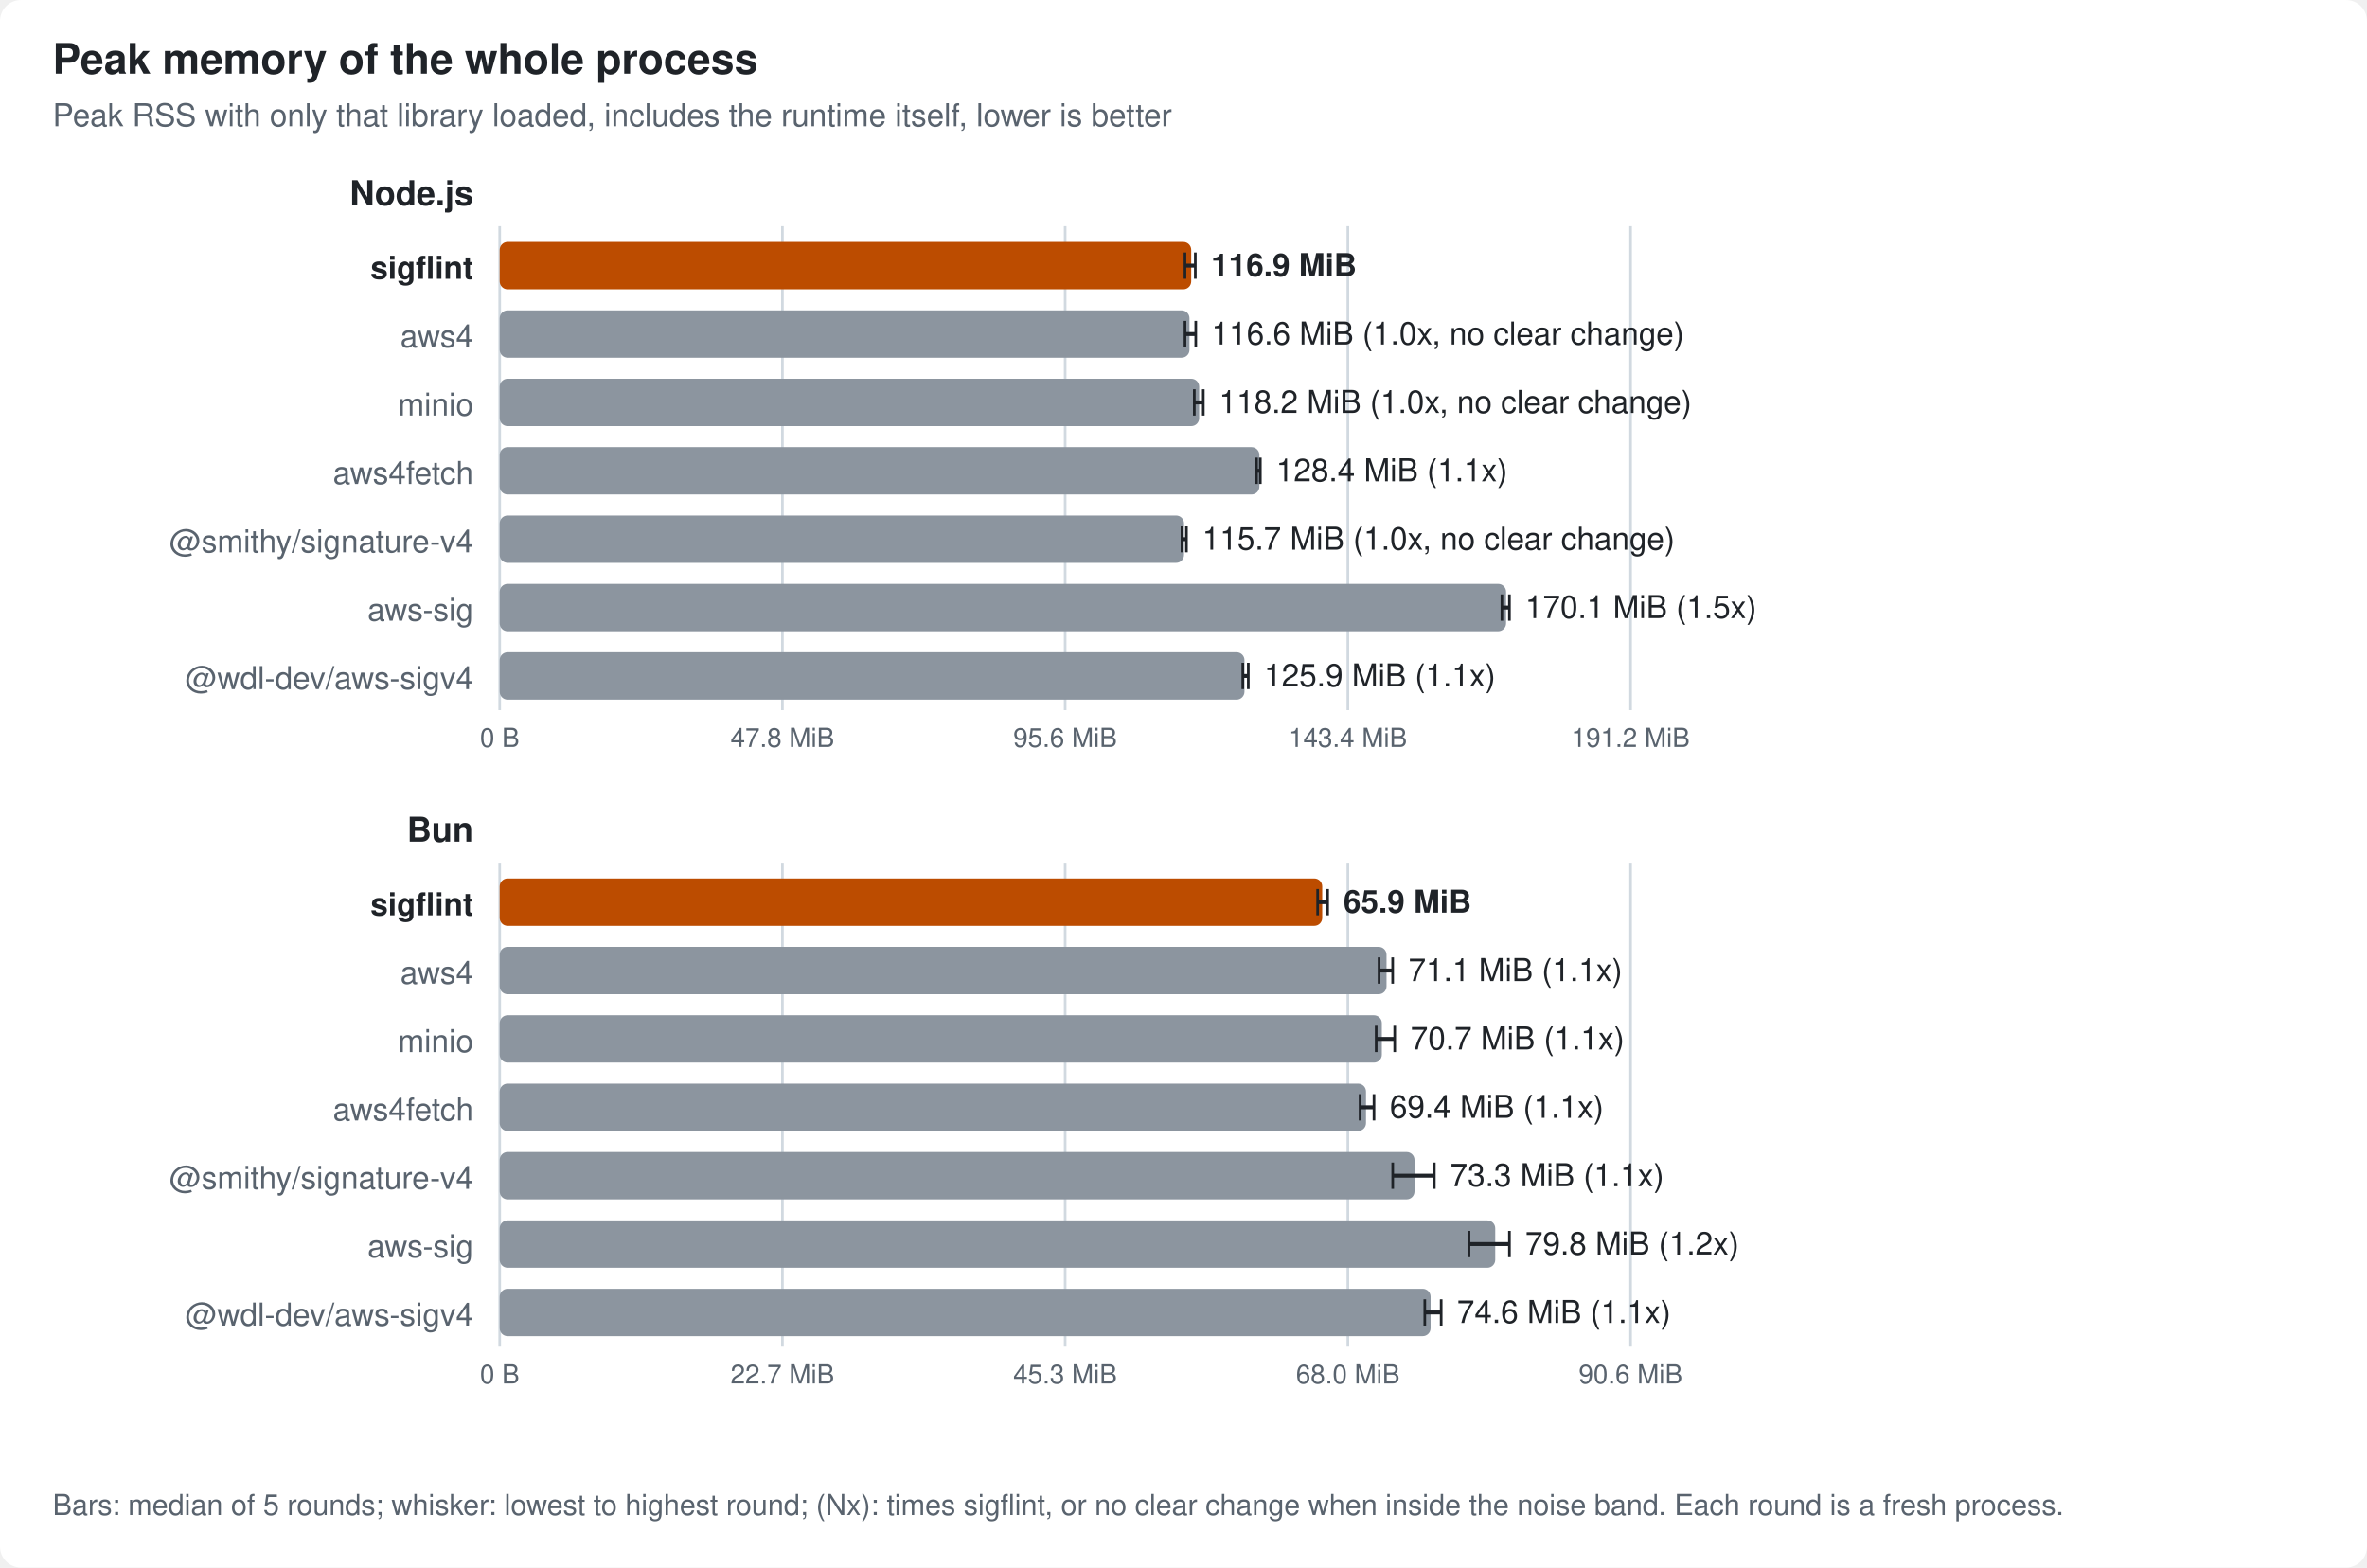
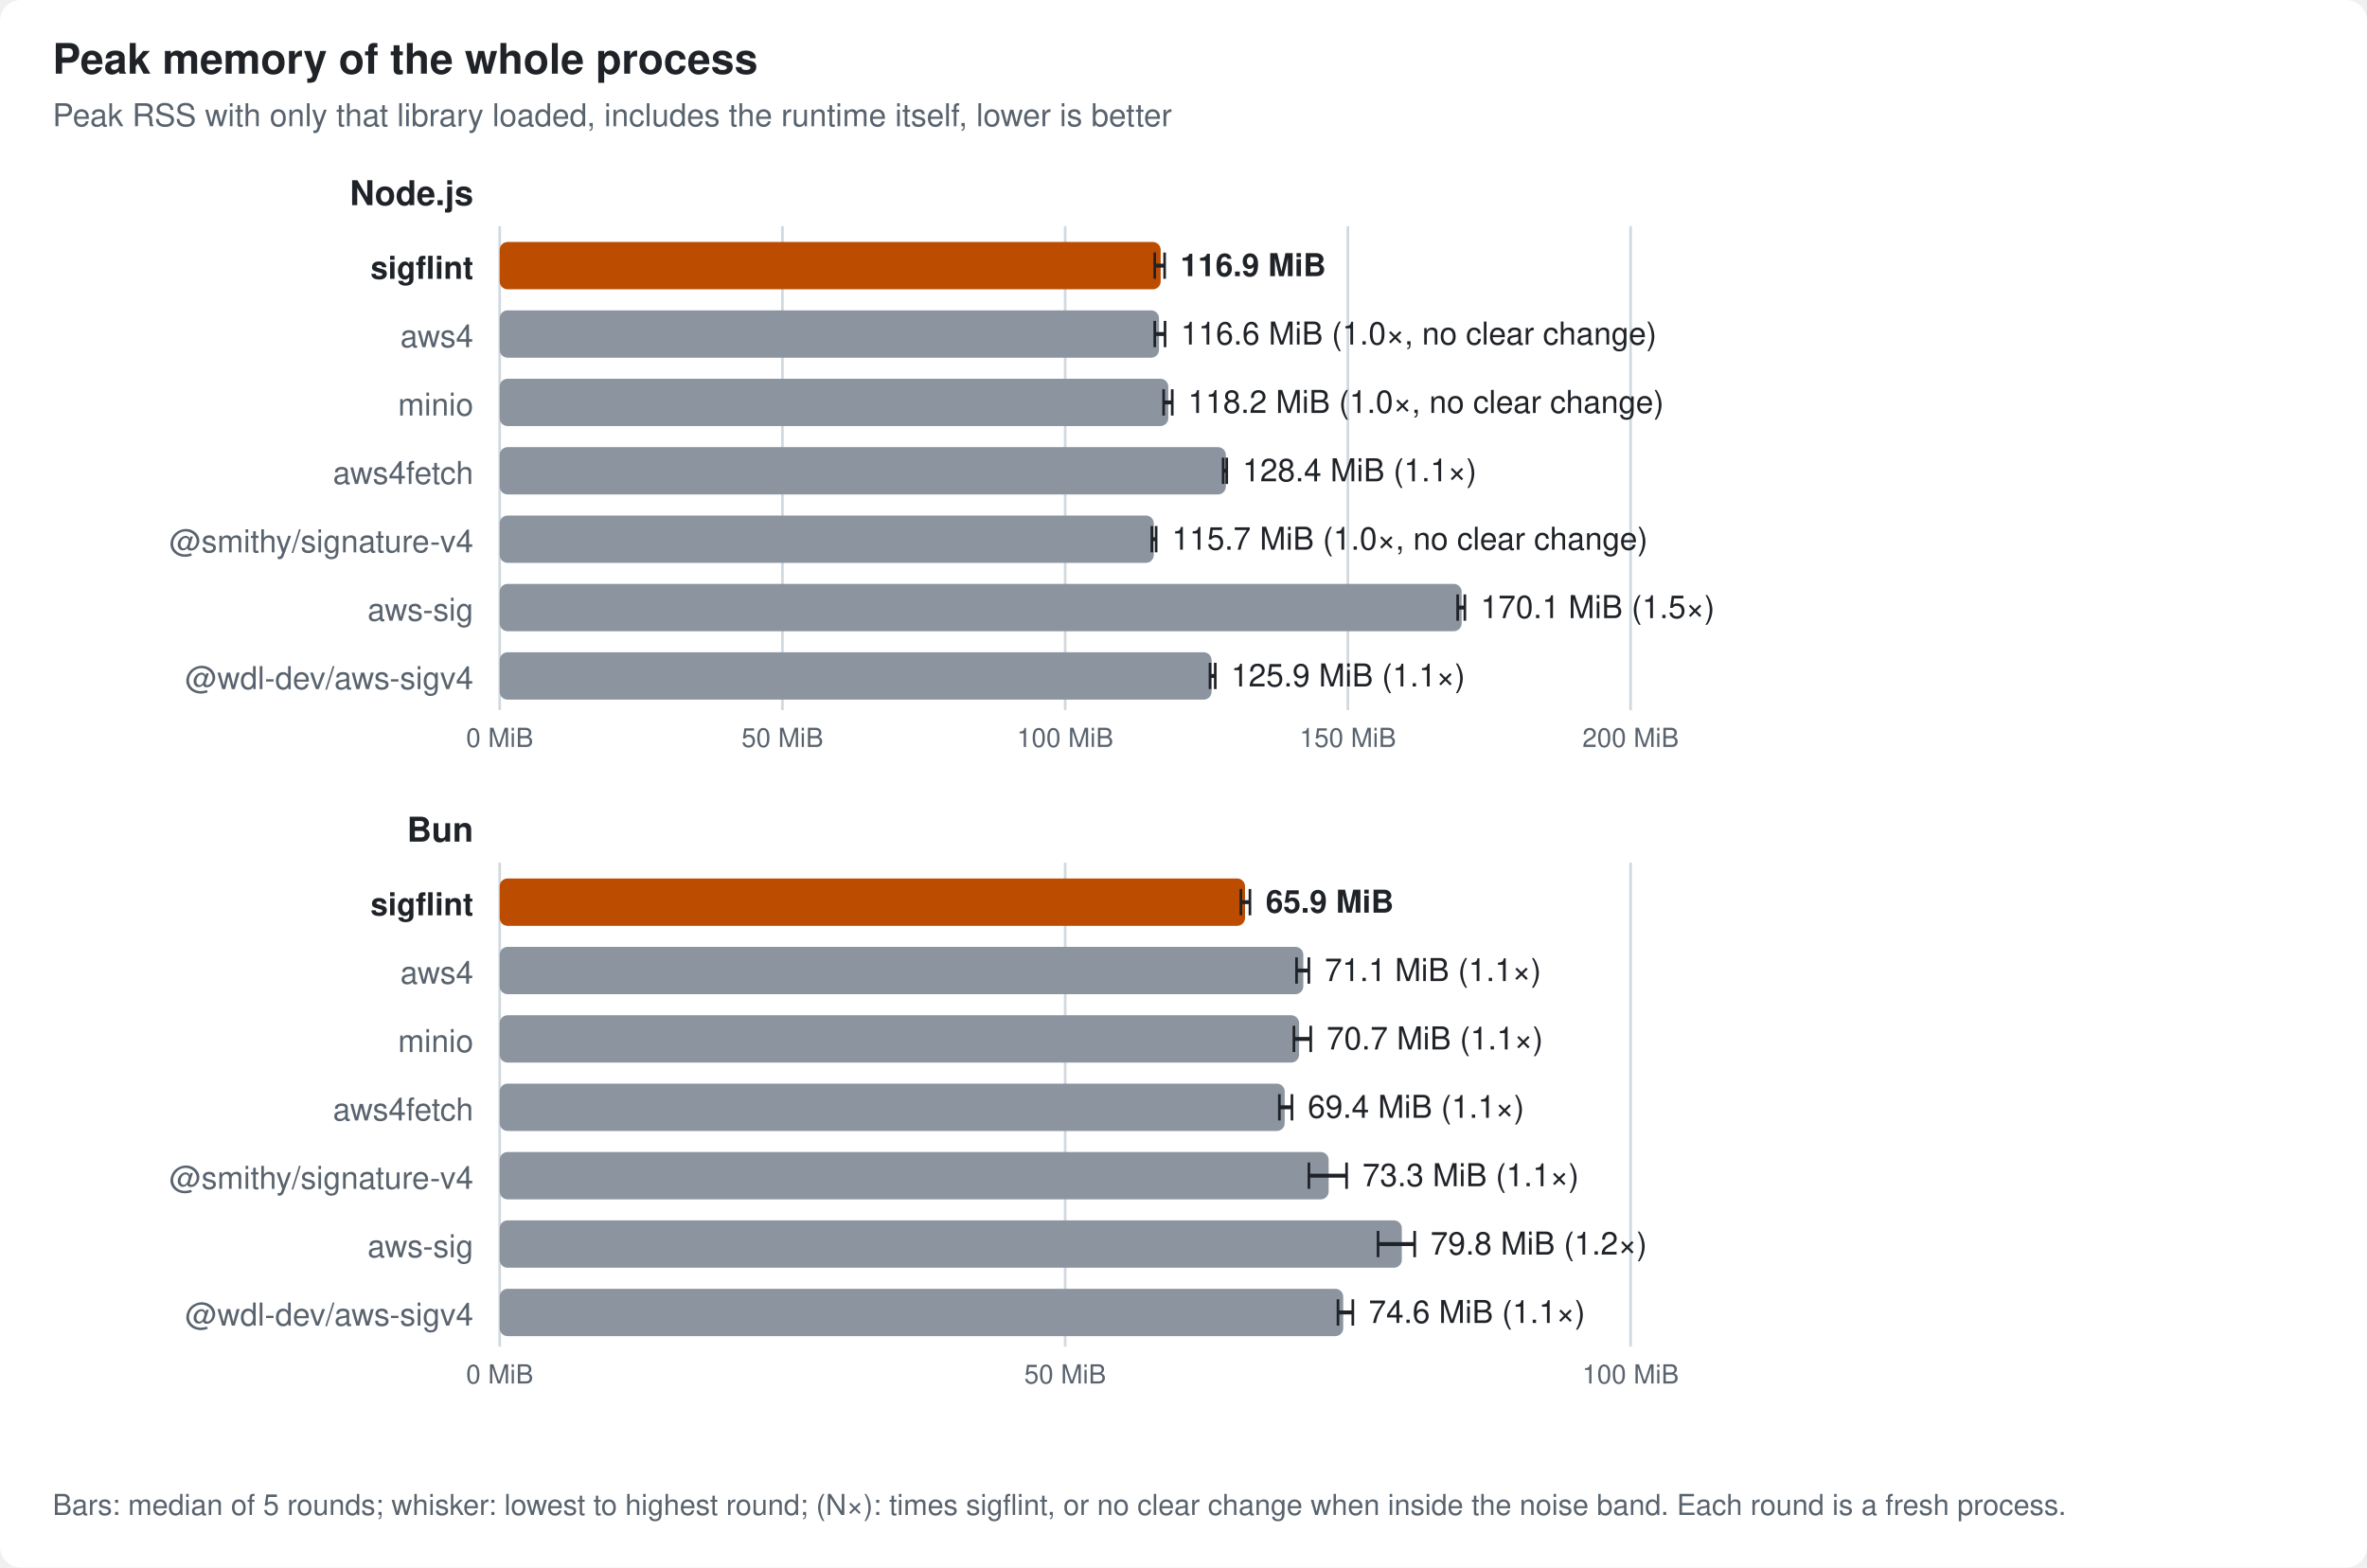
<svg xmlns="http://www.w3.org/2000/svg" width="900" height="596" viewBox="0 0 900 596" role="img" aria-labelledby="t" font-family="-apple-system,BlinkMacSystemFont,'Segoe UI',Helvetica,Arial,sans-serif">
  <rect width="900" height="596" rx="8" fill="#ffffff" />
  <text x="20" y="28" font-size="16" fill="#1f2328" text-anchor="start" font-weight="600">Peak memory of the whole process</text>
  <text x="20" y="48" font-size="12" fill="#59636e" text-anchor="start" font-weight="400">Peak RSS with only that library loaded, includes the runtime itself, lower is better</text>
  <text x="180" y="78" font-size="13" fill="#1f2328" text-anchor="end" font-weight="700">Node.js</text>
  <line x1="190" y1="86" x2="190" y2="270" stroke="#d1d9e0" />
-   <text x="190" y="284" font-size="10" fill="#59636e" text-anchor="middle" font-weight="400">0 B</text>
+   <text x="190" y="284" font-size="10" fill="#59636e" text-anchor="middle" font-weight="400">0 MiB</text>
  <line x1="297.5" y1="86" x2="297.5" y2="270" stroke="#d1d9e0" />
-   <text x="297.5" y="284" font-size="10" fill="#59636e" text-anchor="middle" font-weight="400">47.8 MiB</text>
+   <text x="297.5" y="284" font-size="10" fill="#59636e" text-anchor="middle" font-weight="400">50 MiB</text>
  <line x1="405" y1="86" x2="405" y2="270" stroke="#d1d9e0" />
-   <text x="405" y="284" font-size="10" fill="#59636e" text-anchor="middle" font-weight="400">95.6 MiB</text>
+   <text x="405" y="284" font-size="10" fill="#59636e" text-anchor="middle" font-weight="400">100 MiB</text>
  <line x1="512.5" y1="86" x2="512.5" y2="270" stroke="#d1d9e0" />
-   <text x="512.5" y="284" font-size="10" fill="#59636e" text-anchor="middle" font-weight="400">143.4 MiB</text>
+   <text x="512.5" y="284" font-size="10" fill="#59636e" text-anchor="middle" font-weight="400">150 MiB</text>
  <line x1="620" y1="86" x2="620" y2="270" stroke="#d1d9e0" />
-   <text x="620" y="284" font-size="10" fill="#59636e" text-anchor="middle" font-weight="400">191.2 MiB</text>
+   <text x="620" y="284" font-size="10" fill="#59636e" text-anchor="middle" font-weight="400">200 MiB</text>
  <text x="180" y="106" font-size="12" fill="#1f2328" text-anchor="end" font-weight="700">sigflint</text>
-   <rect x="190" y="92" width="262.932" height="18" rx="3" fill="#bc4c00" />
-   <line x1="450.559" y1="101" x2="454.496" y2="101" stroke="#1f2328" stroke-width="1.5" />
-   <line x1="450.559" y1="96" x2="450.559" y2="106" stroke="#1f2328" />
-   <line x1="454.496" y1="96" x2="454.496" y2="106" stroke="#1f2328" />
-   <text x="460.496" y="105" font-size="12" fill="#1f2328" text-anchor="start" font-weight="700">116.9 MiB</text>
+   <rect x="190" y="92" width="251.323" height="18" rx="3" fill="#bc4c00" />
+   <line x1="439.056" y1="101" x2="442.818" y2="101" stroke="#1f2328" stroke-width="1.5" />
+   <line x1="439.056" y1="96" x2="439.056" y2="106" stroke="#1f2328" />
+   <line x1="442.818" y1="96" x2="442.818" y2="106" stroke="#1f2328" />
+   <text x="448.818" y="105" font-size="12" fill="#1f2328" text-anchor="start" font-weight="700">116.9 MiB</text>
  <text x="180" y="132" font-size="12" fill="#59636e" text-anchor="end" font-weight="400">aws4</text>
-   <rect x="190" y="118" width="262.273" height="18" rx="3" fill="#8c959f" />
-   <line x1="450.568" y1="127" x2="454.663" y2="127" stroke="#1f2328" stroke-width="1.5" />
-   <line x1="450.568" y1="122" x2="450.568" y2="132" stroke="#1f2328" />
-   <line x1="454.663" y1="122" x2="454.663" y2="132" stroke="#1f2328" />
-   <text x="460.663" y="131" font-size="12" fill="#1f2328" text-anchor="start" font-weight="400">116.6 MiB  (1.0x, no clear change)</text>
+   <rect x="190" y="118" width="250.693" height="18" rx="3" fill="#8c959f" />
+   <line x1="439.064" y1="127" x2="442.978" y2="127" stroke="#1f2328" stroke-width="1.5" />
+   <line x1="439.064" y1="122" x2="439.064" y2="132" stroke="#1f2328" />
+   <line x1="442.978" y1="122" x2="442.978" y2="132" stroke="#1f2328" />
+   <text x="448.978" y="131" font-size="12" fill="#1f2328" text-anchor="start" font-weight="400">116.6 MiB  (1.0×, no clear change)</text>
  <text x="180" y="158" font-size="12" fill="#59636e" text-anchor="end" font-weight="400">minio</text>
-   <rect x="190" y="144" width="265.954" height="18" rx="3" fill="#8c959f" />
-   <line x1="454.109" y1="153" x2="457.527" y2="153" stroke="#1f2328" stroke-width="1.5" />
-   <line x1="454.109" y1="148" x2="454.109" y2="158" stroke="#1f2328" />
-   <line x1="457.527" y1="148" x2="457.527" y2="158" stroke="#1f2328" />
-   <text x="463.527" y="157" font-size="12" fill="#1f2328" text-anchor="start" font-weight="400">118.2 MiB  (1.0x, no clear change)</text>
+   <rect x="190" y="144" width="254.212" height="18" rx="3" fill="#8c959f" />
+   <line x1="442.449" y1="153" x2="445.716" y2="153" stroke="#1f2328" stroke-width="1.5" />
+   <line x1="442.449" y1="148" x2="442.449" y2="158" stroke="#1f2328" />
+   <line x1="445.716" y1="148" x2="445.716" y2="158" stroke="#1f2328" />
+   <text x="451.716" y="157" font-size="12" fill="#1f2328" text-anchor="start" font-weight="400">118.2 MiB  (1.0×, no clear change)</text>
  <text x="180" y="184" font-size="12" fill="#59636e" text-anchor="end" font-weight="400">aws4fetch</text>
-   <rect x="190" y="170" width="288.86" height="18" rx="3" fill="#8c959f" />
-   <line x1="477.779" y1="179" x2="479.212" y2="179" stroke="#1f2328" stroke-width="1.5" />
-   <line x1="477.779" y1="174" x2="477.779" y2="184" stroke="#1f2328" />
-   <line x1="479.212" y1="174" x2="479.212" y2="184" stroke="#1f2328" />
-   <text x="485.212" y="183" font-size="12" fill="#1f2328" text-anchor="start" font-weight="400">128.4 MiB  (1.1x)</text>
+   <rect x="190" y="170" width="276.107" height="18" rx="3" fill="#8c959f" />
+   <line x1="465.074" y1="179" x2="466.443" y2="179" stroke="#1f2328" stroke-width="1.5" />
+   <line x1="465.074" y1="174" x2="465.074" y2="184" stroke="#1f2328" />
+   <line x1="466.443" y1="174" x2="466.443" y2="184" stroke="#1f2328" />
+   <text x="472.443" y="183" font-size="12" fill="#1f2328" text-anchor="start" font-weight="400">128.4 MiB  (1.1×)</text>
  <text x="180" y="210" font-size="12" fill="#59636e" text-anchor="end" font-weight="400">@smithy/signature-v4</text>
-   <rect x="190" y="196" width="260.199" height="18" rx="3" fill="#8c959f" />
-   <line x1="449.426" y1="205" x2="451.122" y2="205" stroke="#1f2328" stroke-width="1.5" />
-   <line x1="449.426" y1="200" x2="449.426" y2="210" stroke="#1f2328" />
-   <line x1="451.122" y1="200" x2="451.122" y2="210" stroke="#1f2328" />
-   <text x="457.122" y="209" font-size="12" fill="#1f2328" text-anchor="start" font-weight="400">115.7 MiB  (1.0x, no clear change)</text>
+   <rect x="190" y="196" width="248.711" height="18" rx="3" fill="#8c959f" />
+   <line x1="437.972" y1="205" x2="439.593" y2="205" stroke="#1f2328" stroke-width="1.5" />
+   <line x1="437.972" y1="200" x2="437.972" y2="210" stroke="#1f2328" />
+   <line x1="439.593" y1="200" x2="439.593" y2="210" stroke="#1f2328" />
+   <text x="445.593" y="209" font-size="12" fill="#1f2328" text-anchor="start" font-weight="400">115.7 MiB  (1.0×, no clear change)</text>
  <text x="180" y="236" font-size="12" fill="#59636e" text-anchor="end" font-weight="400">aws-sig</text>
-   <rect x="190" y="222" width="382.655" height="18" rx="3" fill="#8c959f" />
-   <line x1="571.064" y1="231" x2="573.929" y2="231" stroke="#1f2328" stroke-width="1.5" />
-   <line x1="571.064" y1="226" x2="571.064" y2="236" stroke="#1f2328" />
-   <line x1="573.929" y1="226" x2="573.929" y2="236" stroke="#1f2328" />
-   <text x="579.929" y="235" font-size="12" fill="#1f2328" text-anchor="start" font-weight="400">170.1 MiB  (1.5x)</text>
+   <rect x="190" y="222" width="365.76" height="18" rx="3" fill="#8c959f" />
+   <line x1="554.24" y1="231" x2="556.978" y2="231" stroke="#1f2328" stroke-width="1.5" />
+   <line x1="554.24" y1="226" x2="554.24" y2="236" stroke="#1f2328" />
+   <line x1="556.978" y1="226" x2="556.978" y2="236" stroke="#1f2328" />
+   <text x="562.978" y="235" font-size="12" fill="#1f2328" text-anchor="start" font-weight="400">170.1 MiB  (1.5×)</text>
  <text x="180" y="262" font-size="12" fill="#59636e" text-anchor="end" font-weight="400">@wdl-dev/aws-sigv4</text>
-   <rect x="190" y="248" width="283.184" height="18" rx="3" fill="#8c959f" />
-   <line x1="472.552" y1="257" x2="474.643" y2="257" stroke="#1f2328" stroke-width="1.5" />
-   <line x1="472.552" y1="252" x2="472.552" y2="262" stroke="#1f2328" />
-   <line x1="474.643" y1="252" x2="474.643" y2="262" stroke="#1f2328" />
-   <text x="480.643" y="261" font-size="12" fill="#1f2328" text-anchor="start" font-weight="400">125.9 MiB  (1.1x)</text>
+   <rect x="190" y="248" width="270.682" height="18" rx="3" fill="#8c959f" />
+   <line x1="460.077" y1="257" x2="462.076" y2="257" stroke="#1f2328" stroke-width="1.5" />
+   <line x1="460.077" y1="252" x2="460.077" y2="262" stroke="#1f2328" />
+   <line x1="462.076" y1="252" x2="462.076" y2="262" stroke="#1f2328" />
+   <text x="468.076" y="261" font-size="12" fill="#1f2328" text-anchor="start" font-weight="400">125.9 MiB  (1.1×)</text>
  <text x="180" y="320" font-size="13" fill="#1f2328" text-anchor="end" font-weight="700">Bun</text>
  <line x1="190" y1="328" x2="190" y2="512" stroke="#d1d9e0" />
-   <text x="190" y="526" font-size="10" fill="#59636e" text-anchor="middle" font-weight="400">0 B</text>
-   <line x1="297.5" y1="328" x2="297.5" y2="512" stroke="#d1d9e0" />
-   <text x="297.5" y="526" font-size="10" fill="#59636e" text-anchor="middle" font-weight="400">22.7 MiB</text>
+   <text x="190" y="526" font-size="10" fill="#59636e" text-anchor="middle" font-weight="400">0 MiB</text>
  <line x1="405" y1="328" x2="405" y2="512" stroke="#d1d9e0" />
-   <text x="405" y="526" font-size="10" fill="#59636e" text-anchor="middle" font-weight="400">45.3 MiB</text>
-   <line x1="512.5" y1="328" x2="512.5" y2="512" stroke="#d1d9e0" />
-   <text x="512.5" y="526" font-size="10" fill="#59636e" text-anchor="middle" font-weight="400">68.0 MiB</text>
+   <text x="405" y="526" font-size="10" fill="#59636e" text-anchor="middle" font-weight="400">50 MiB</text>
  <line x1="620" y1="328" x2="620" y2="512" stroke="#d1d9e0" />
-   <text x="620" y="526" font-size="10" fill="#59636e" text-anchor="middle" font-weight="400">90.6 MiB</text>
+   <text x="620" y="526" font-size="10" fill="#59636e" text-anchor="middle" font-weight="400">100 MiB</text>
  <text x="180" y="348" font-size="12" fill="#1f2328" text-anchor="end" font-weight="700">sigflint</text>
-   <rect x="190" y="334" width="312.748" height="18" rx="3" fill="#bc4c00" />
-   <line x1="501.006" y1="343" x2="504.806" y2="343" stroke="#1f2328" stroke-width="1.5" />
-   <line x1="501.006" y1="338" x2="501.006" y2="348" stroke="#1f2328" />
-   <line x1="504.806" y1="338" x2="504.806" y2="348" stroke="#1f2328" />
-   <text x="510.806" y="347" font-size="12" fill="#1f2328" text-anchor="start" font-weight="700">65.9 MiB</text>
+   <rect x="190" y="334" width="283.397" height="18" rx="3" fill="#bc4c00" />
+   <line x1="471.818" y1="343" x2="475.261" y2="343" stroke="#1f2328" stroke-width="1.5" />
+   <line x1="471.818" y1="338" x2="471.818" y2="348" stroke="#1f2328" />
+   <line x1="475.261" y1="338" x2="475.261" y2="348" stroke="#1f2328" />
+   <text x="481.261" y="347" font-size="12" fill="#1f2328" text-anchor="start" font-weight="700">65.9 MiB</text>
  <text x="180" y="374" font-size="12" fill="#59636e" text-anchor="end" font-weight="400">aws4</text>
-   <rect x="190" y="360" width="337.198" height="18" rx="3" fill="#8c959f" />
-   <line x1="524.362" y1="369" x2="529.534" y2="369" stroke="#1f2328" stroke-width="1.5" />
-   <line x1="524.362" y1="364" x2="524.362" y2="374" stroke="#1f2328" />
-   <line x1="529.534" y1="364" x2="529.534" y2="374" stroke="#1f2328" />
-   <text x="535.534" y="373" font-size="12" fill="#1f2328" text-anchor="start" font-weight="400">71.1 MiB  (1.1x)</text>
+   <rect x="190" y="360" width="305.552" height="18" rx="3" fill="#8c959f" />
+   <line x1="492.982" y1="369" x2="497.668" y2="369" stroke="#1f2328" stroke-width="1.5" />
+   <line x1="492.982" y1="364" x2="492.982" y2="374" stroke="#1f2328" />
+   <line x1="497.668" y1="364" x2="497.668" y2="374" stroke="#1f2328" />
+   <text x="503.668" y="373" font-size="12" fill="#1f2328" text-anchor="start" font-weight="400">71.1 MiB  (1.1×)</text>
  <text x="180" y="400" font-size="12" fill="#59636e" text-anchor="end" font-weight="400">minio</text>
-   <rect x="190" y="386" width="335.418" height="18" rx="3" fill="#8c959f" />
-   <line x1="523.268" y1="395" x2="530.312" y2="395" stroke="#1f2328" stroke-width="1.5" />
-   <line x1="523.268" y1="390" x2="523.268" y2="400" stroke="#1f2328" />
-   <line x1="530.312" y1="390" x2="530.312" y2="400" stroke="#1f2328" />
-   <text x="536.312" y="399" font-size="12" fill="#1f2328" text-anchor="start" font-weight="400">70.7 MiB  (1.1x)</text>
+   <rect x="190" y="386" width="303.939" height="18" rx="3" fill="#8c959f" />
+   <line x1="491.991" y1="395" x2="498.374" y2="395" stroke="#1f2328" stroke-width="1.5" />
+   <line x1="491.991" y1="390" x2="491.991" y2="400" stroke="#1f2328" />
+   <line x1="498.374" y1="390" x2="498.374" y2="400" stroke="#1f2328" />
+   <text x="504.374" y="399" font-size="12" fill="#1f2328" text-anchor="start" font-weight="400">70.7 MiB  (1.1×)</text>
  <text x="180" y="426" font-size="12" fill="#59636e" text-anchor="end" font-weight="400">aws4fetch</text>
-   <rect x="190" y="412" width="329.394" height="18" rx="3" fill="#8c959f" />
-   <line x1="517.151" y1="421" x2="522.434" y2="421" stroke="#1f2328" stroke-width="1.5" />
-   <line x1="517.151" y1="416" x2="517.151" y2="426" stroke="#1f2328" />
-   <line x1="522.434" y1="416" x2="522.434" y2="426" stroke="#1f2328" />
-   <text x="528.434" y="425" font-size="12" fill="#1f2328" text-anchor="start" font-weight="400">69.4 MiB  (1.1x)</text>
+   <rect x="190" y="412" width="298.48" height="18" rx="3" fill="#8c959f" />
+   <line x1="486.448" y1="421" x2="491.235" y2="421" stroke="#1f2328" stroke-width="1.5" />
+   <line x1="486.448" y1="416" x2="486.448" y2="426" stroke="#1f2328" />
+   <line x1="491.235" y1="416" x2="491.235" y2="426" stroke="#1f2328" />
+   <text x="497.235" y="425" font-size="12" fill="#1f2328" text-anchor="start" font-weight="400">69.4 MiB  (1.1×)</text>
  <text x="180" y="452" font-size="12" fill="#59636e" text-anchor="end" font-weight="400">@smithy/signature-v4</text>
-   <rect x="190" y="438" width="347.838" height="18" rx="3" fill="#8c959f" />
-   <line x1="529.552" y1="447" x2="545.364" y2="447" stroke="#1f2328" stroke-width="1.5" />
-   <line x1="529.552" y1="442" x2="529.552" y2="452" stroke="#1f2328" />
-   <line x1="545.364" y1="442" x2="545.364" y2="452" stroke="#1f2328" />
-   <text x="551.364" y="451" font-size="12" fill="#1f2328" text-anchor="start" font-weight="400">73.3 MiB  (1.1x)</text>
+   <rect x="190" y="438" width="315.193" height="18" rx="3" fill="#8c959f" />
+   <line x1="497.685" y1="447" x2="512.013" y2="447" stroke="#1f2328" stroke-width="1.5" />
+   <line x1="497.685" y1="442" x2="497.685" y2="452" stroke="#1f2328" />
+   <line x1="512.013" y1="442" x2="512.013" y2="452" stroke="#1f2328" />
+   <text x="518.013" y="451" font-size="12" fill="#1f2328" text-anchor="start" font-weight="400">73.3 MiB  (1.1×)</text>
  <text x="180" y="478" font-size="12" fill="#59636e" text-anchor="end" font-weight="400">aws-sig</text>
-   <rect x="190" y="464" width="378.534" height="18" rx="3" fill="#8c959f" />
-   <line x1="558.562" y1="473" x2="573.929" y2="473" stroke="#1f2328" stroke-width="1.5" />
-   <line x1="558.562" y1="468" x2="558.562" y2="478" stroke="#1f2328" />
-   <line x1="573.929" y1="468" x2="573.929" y2="478" stroke="#1f2328" />
-   <text x="579.929" y="477" font-size="12" fill="#1f2328" text-anchor="start" font-weight="400">79.8 MiB  (1.2x)</text>
+   <rect x="190" y="464" width="343.009" height="18" rx="3" fill="#8c959f" />
+   <line x1="523.972" y1="473" x2="537.897" y2="473" stroke="#1f2328" stroke-width="1.5" />
+   <line x1="523.972" y1="468" x2="523.972" y2="478" stroke="#1f2328" />
+   <line x1="537.897" y1="468" x2="537.897" y2="478" stroke="#1f2328" />
+   <text x="543.897" y="477" font-size="12" fill="#1f2328" text-anchor="start" font-weight="400">79.8 MiB  (1.2×)</text>
  <text x="180" y="504" font-size="12" fill="#59636e" text-anchor="end" font-weight="400">@wdl-dev/aws-sigv4</text>
-   <rect x="190" y="490" width="353.955" height="18" rx="3" fill="#8c959f" />
-   <line x1="541.749" y1="499" x2="547.977" y2="499" stroke="#1f2328" stroke-width="1.5" />
-   <line x1="541.749" y1="494" x2="541.749" y2="504" stroke="#1f2328" />
-   <line x1="547.977" y1="494" x2="547.977" y2="504" stroke="#1f2328" />
-   <text x="553.977" y="503" font-size="12" fill="#1f2328" text-anchor="start" font-weight="400">74.6 MiB  (1.1x)</text>
-   <text x="20" y="576" font-size="11" fill="#59636e" text-anchor="start" font-weight="400">Bars: median of 5 rounds; whisker: lowest to highest round; (Nx): times sigflint, or no clear change when inside the noise band. Each round is a fresh process.</text>
+   <rect x="190" y="490" width="320.736" height="18" rx="3" fill="#8c959f" />
+   <line x1="508.738" y1="499" x2="514.381" y2="499" stroke="#1f2328" stroke-width="1.5" />
+   <line x1="508.738" y1="494" x2="508.738" y2="504" stroke="#1f2328" />
+   <line x1="514.381" y1="494" x2="514.381" y2="504" stroke="#1f2328" />
+   <text x="520.381" y="503" font-size="12" fill="#1f2328" text-anchor="start" font-weight="400">74.6 MiB  (1.1×)</text>
+   <text x="20" y="576" font-size="11" fill="#59636e" text-anchor="start" font-weight="400">Bars: median of 5 rounds; whisker: lowest to highest round; (N×): times sigflint, or no clear change when inside the noise band. Each round is a fresh process.</text>
</svg>
